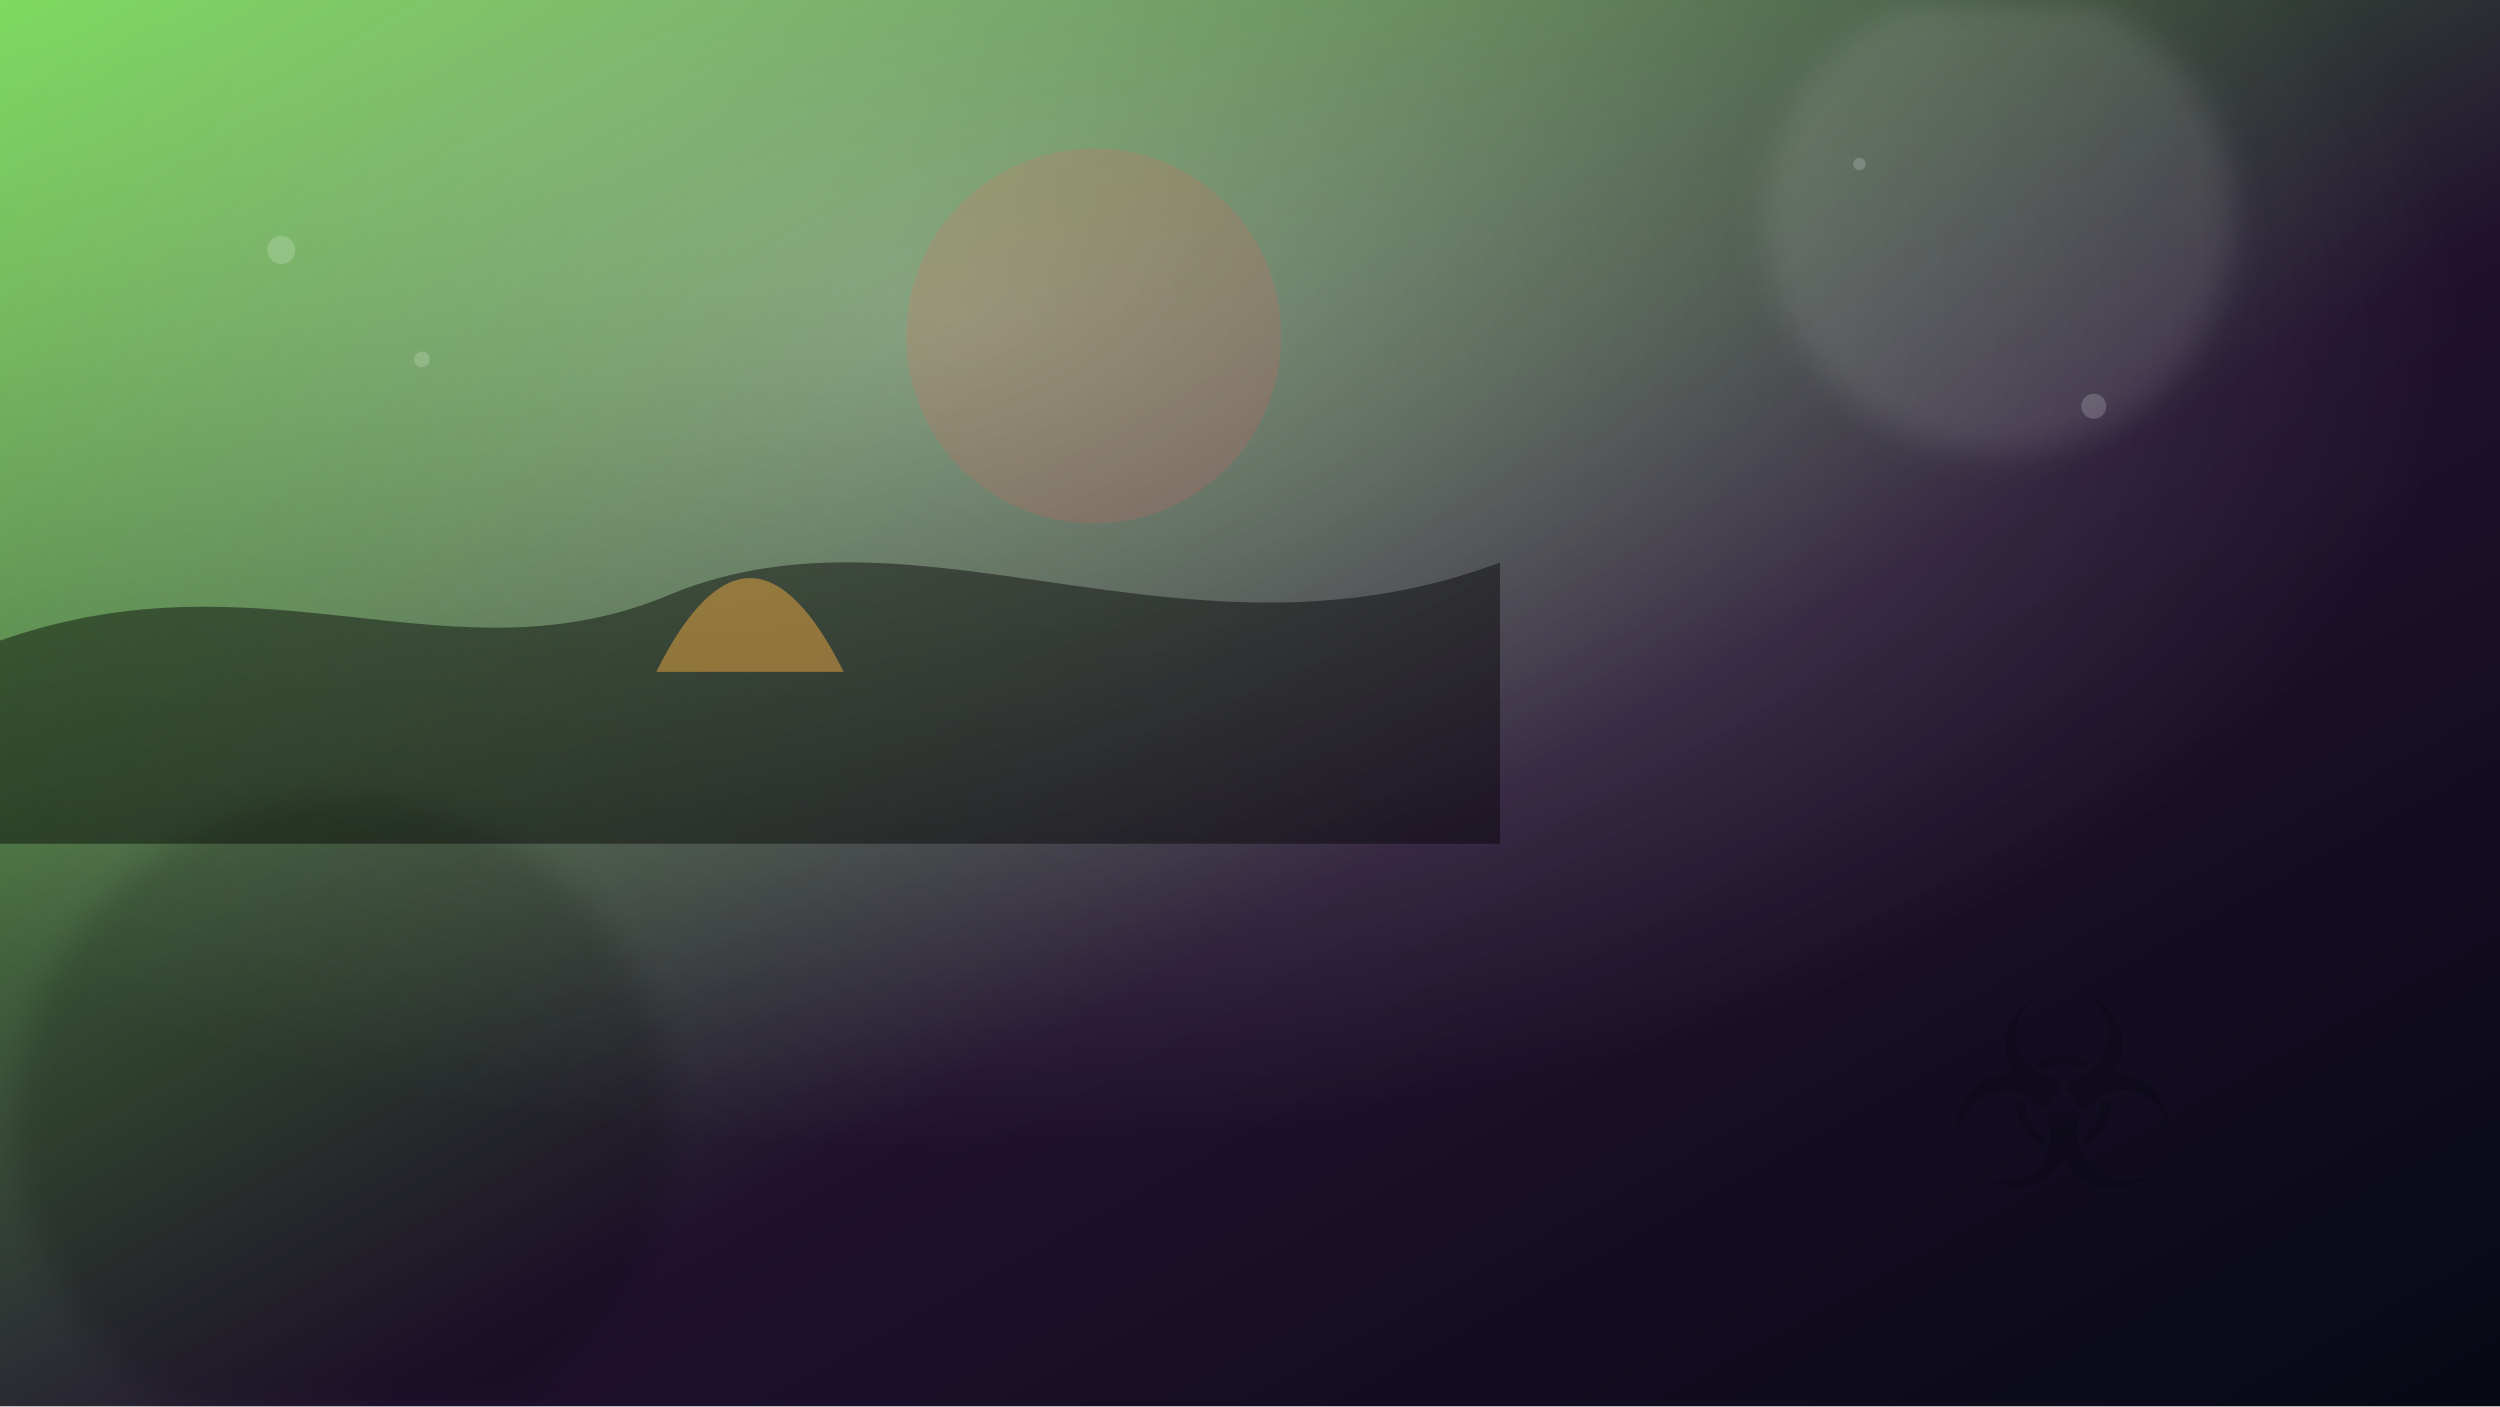
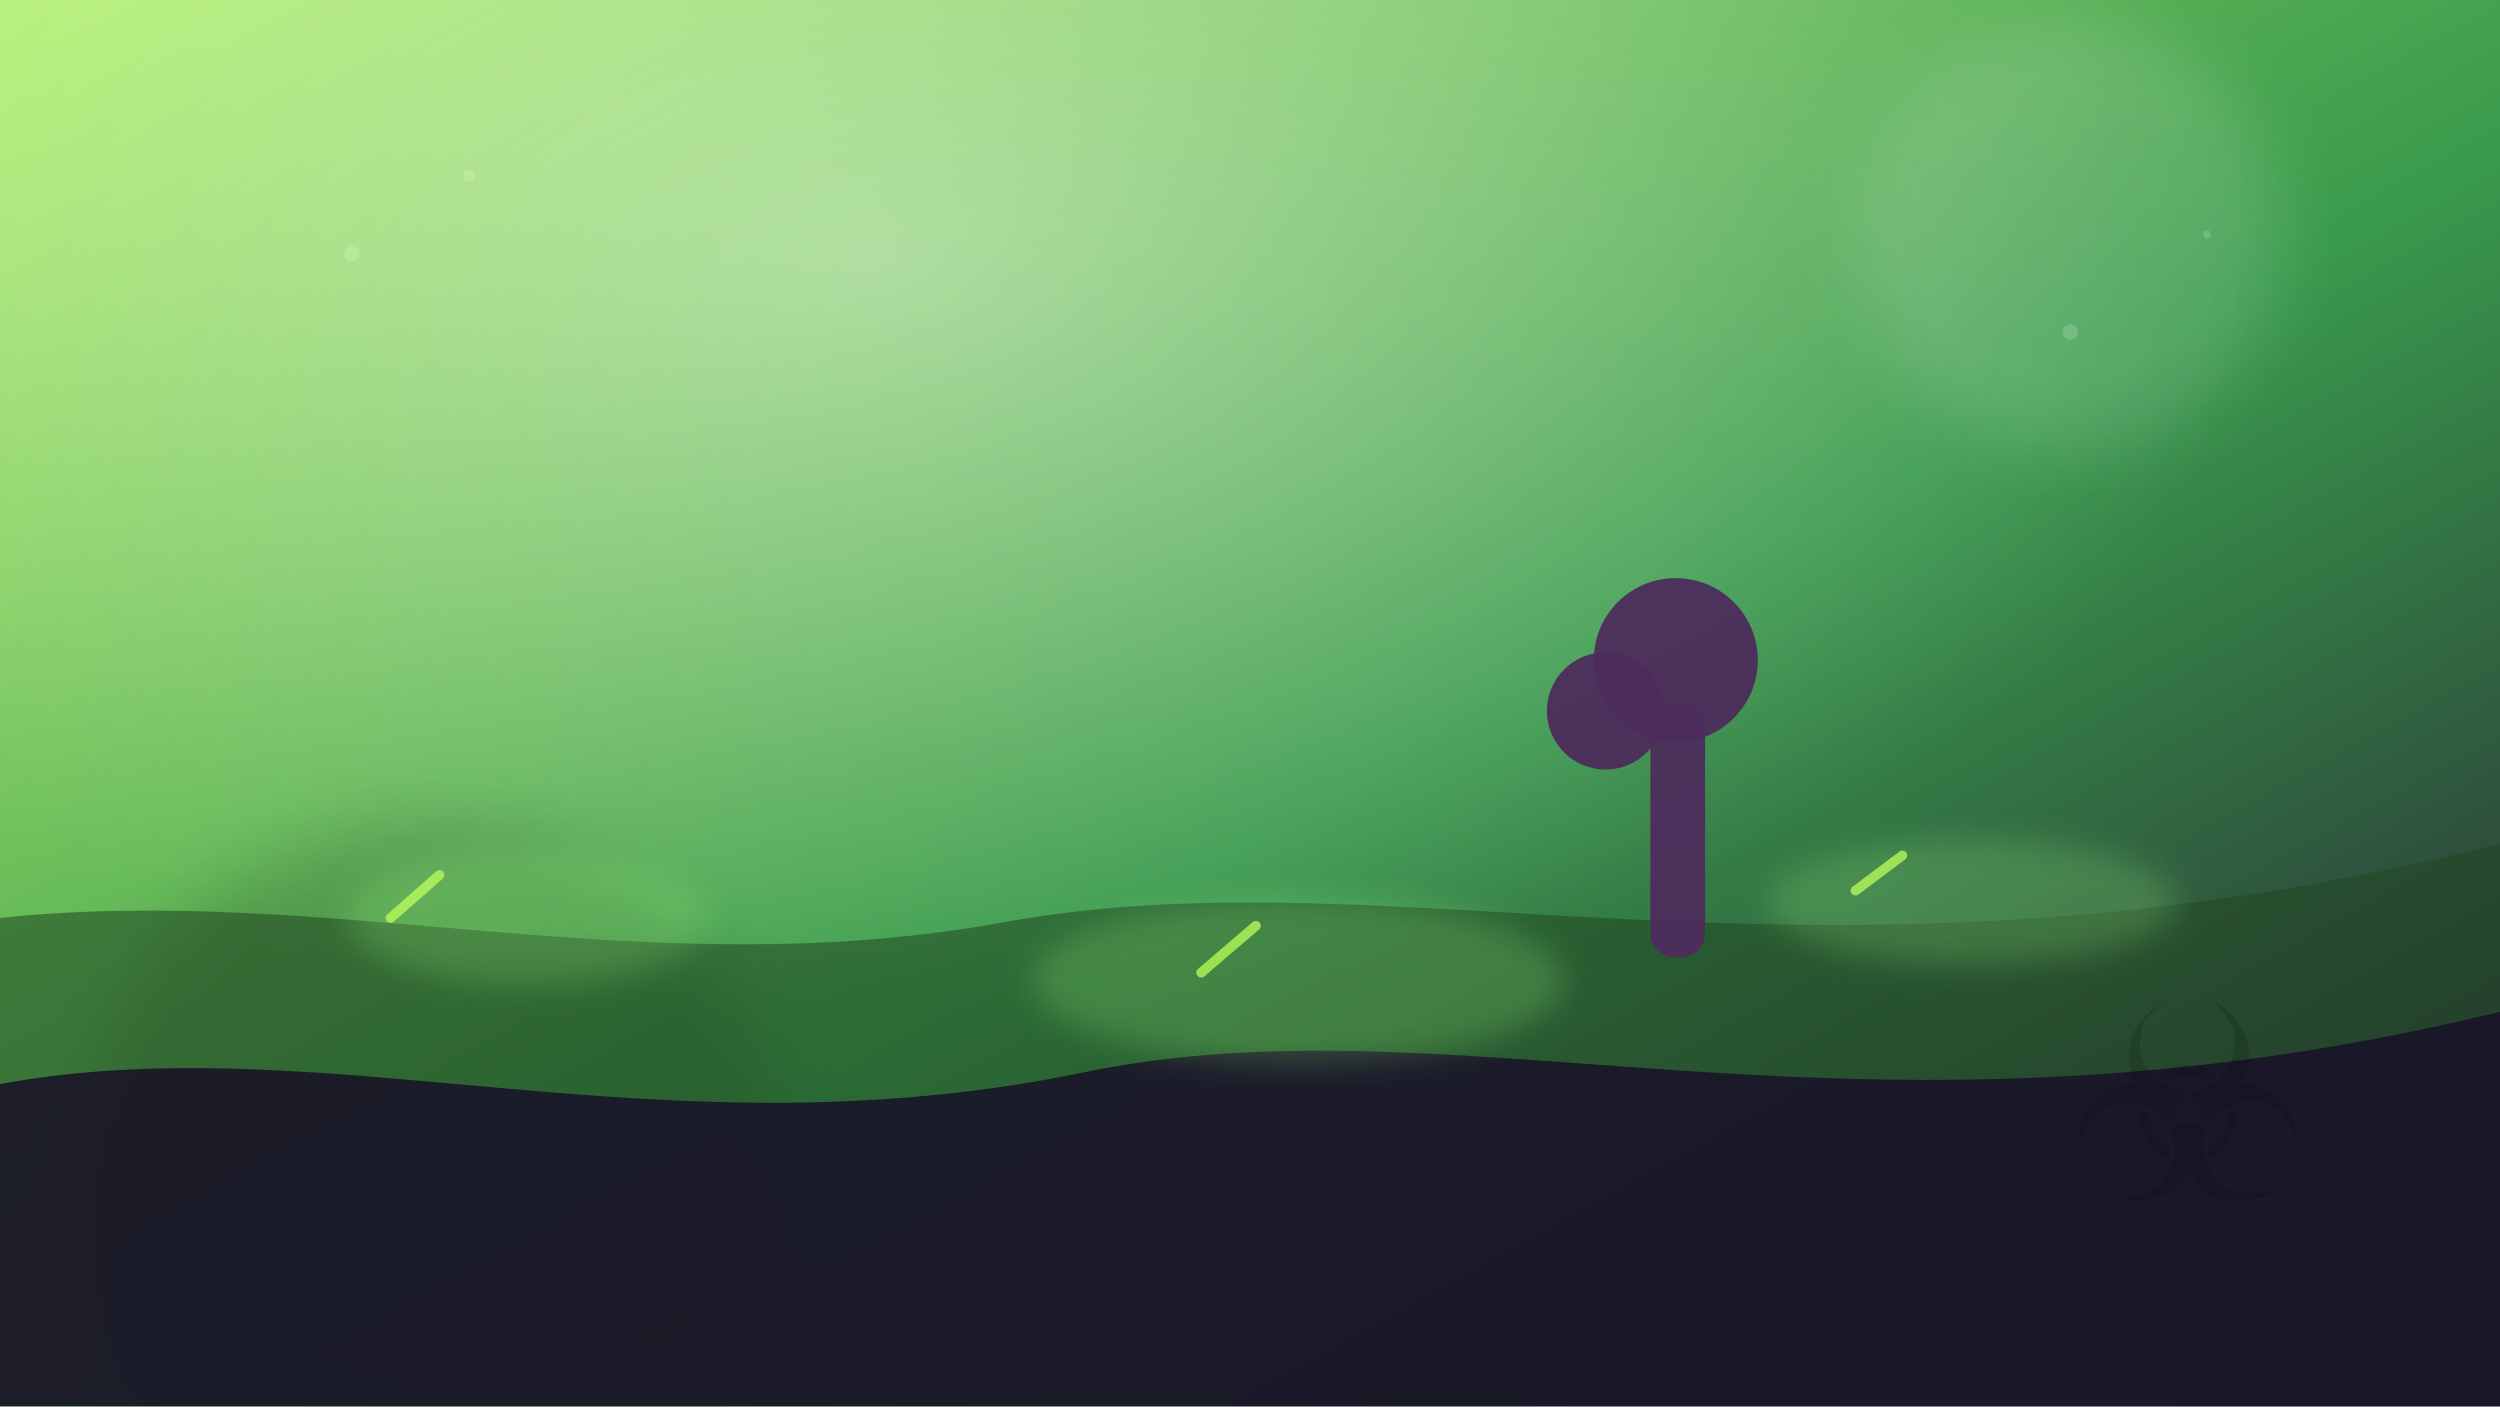
- <svg xmlns="http://www.w3.org/2000/svg" width="1600" height="900" viewBox="0 0 1600 900">
+ <svg xmlns="http://www.w3.org/2000/svg" width="1280" height="720" viewBox="0 0 1280 720">
  <defs>
-     <linearGradient id="bg" x1="0" y1="0" x2="1" y2="1">
-       <stop offset="0%" stop-color="#71d64f" />
-       <stop offset="58%" stop-color="#20112e" />
-       <stop offset="100%" stop-color="#060914" />
+     <linearGradient id="sky" x1="0" y1="0" x2="1" y2="1">
+       <stop offset="0%" stop-color="#b0f06b" />
+       <stop offset="55%" stop-color="#399a4c" />
+       <stop offset="100%" stop-color="#24122f" />
    </linearGradient>
-     <radialGradient id="light" cx="38%" cy="22%" r="60%">
-       <stop offset="0%" stop-color="rgba(255,255,255,.34)" />
+     <radialGradient id="glow" cx="35%" cy="18%" r="55%">
+       <stop offset="0%" stop-color="rgba(255,255,255,.42)" />
      <stop offset="100%" stop-color="rgba(255,255,255,0)" />
    </radialGradient>
-     <filter id="soft">
-       <feGaussianBlur stdDeviation="10" />
+     <filter id="blur8">
+       <feGaussianBlur stdDeviation="8" />
+     </filter>
+     <filter id="blur16">
+       <feGaussianBlur stdDeviation="16" />
    </filter>
  </defs>
-   <rect width="1600" height="900" fill="url(#bg)" />
-   <rect width="1600" height="900" fill="url(#light)" />
-   <circle cx="1280" cy="140" r="150" fill="rgba(255,255,255,.10)" filter="url(#soft)" />
-   <circle cx="220" cy="720" r="210" fill="rgba(0,0,0,.16)" filter="url(#soft)" />
-   <path d="M0 410 C170 350 290 440 430 380 C590 315 760 435 960 360 L960 540 L0 540 Z" fill="rgba(0,0,0,.43)" />
-   <circle cx="700" cy="215" r="120" fill="rgba(255,92,92,.16)" />
-   <path d="M420 430 C460 350 500 350 540 430 Z" fill="rgba(255,180,70,.45)" />
-   <g opacity=".18" fill="#fff">
-     <circle cx="180" cy="160" r="9" />
-     <circle cx="270" cy="230" r="5" />
-     <circle cx="1340" cy="260" r="8" />
-     <circle cx="1190" cy="105" r="4" />
+   <rect width="1280" height="720" fill="url(#sky)" />
+   <rect width="1280" height="720" fill="url(#glow)" />
+   <circle cx="1060" cy="120" r="110" fill="rgba(255,255,255,.12)" filter="url(#blur16)" />
+   <circle cx="220" cy="600" r="180" fill="rgba(0,0,0,.14)" filter="url(#blur16)" />
+   <path d="M0 470 C170 452 330 506 515 472 C720 435 930 520 1280 432 L1280 720 L0 720 Z" fill="rgba(33,71,35,.56)" />
+   <path d="M0 555 C170 524 340 595 560 548 C755 510 952 598 1280 518 L1280 720 L0 720 Z" fill="rgba(25,19,40,.88)" />
+   <g fill="rgba(161,255,130,.20)" filter="url(#blur8)">
+     <ellipse cx="270" cy="470" rx="92" ry="34" />
+     <ellipse cx="665" cy="502" rx="136" ry="42" />
+     <ellipse cx="1010" cy="462" rx="105" ry="32" />
  </g>
-   <text x="1320" y="760" font-size="170" text-anchor="middle" opacity=".18">☣️</text>
+   <g fill="rgba(77,45,92,.95)">
+     <rect x="845" y="360" width="28" height="130" rx="12" />
+     <circle cx="858" cy="338" r="42" />
+     <circle cx="822" cy="364" r="30" />
+   </g>
+   <g stroke="rgba(188,255,90,.75)" stroke-width="5" stroke-linecap="round">
+     <path d="M200 470 l25 -22" />
+     <path d="M615 498 l28 -24" />
+     <path d="M950 456 l24 -18" />
+   </g>
+   <g opacity=".16" fill="#fff">
+     <circle cx="180" cy="130" r="4" />
+     <circle cx="240" cy="90" r="3" />
+     <circle cx="1060" cy="170" r="4" />
+     <circle cx="1130" cy="120" r="2" />
+   </g>
+   <text x="1120" y="615" font-size="140" text-anchor="middle" opacity=".14">☣️</text>
</svg>
